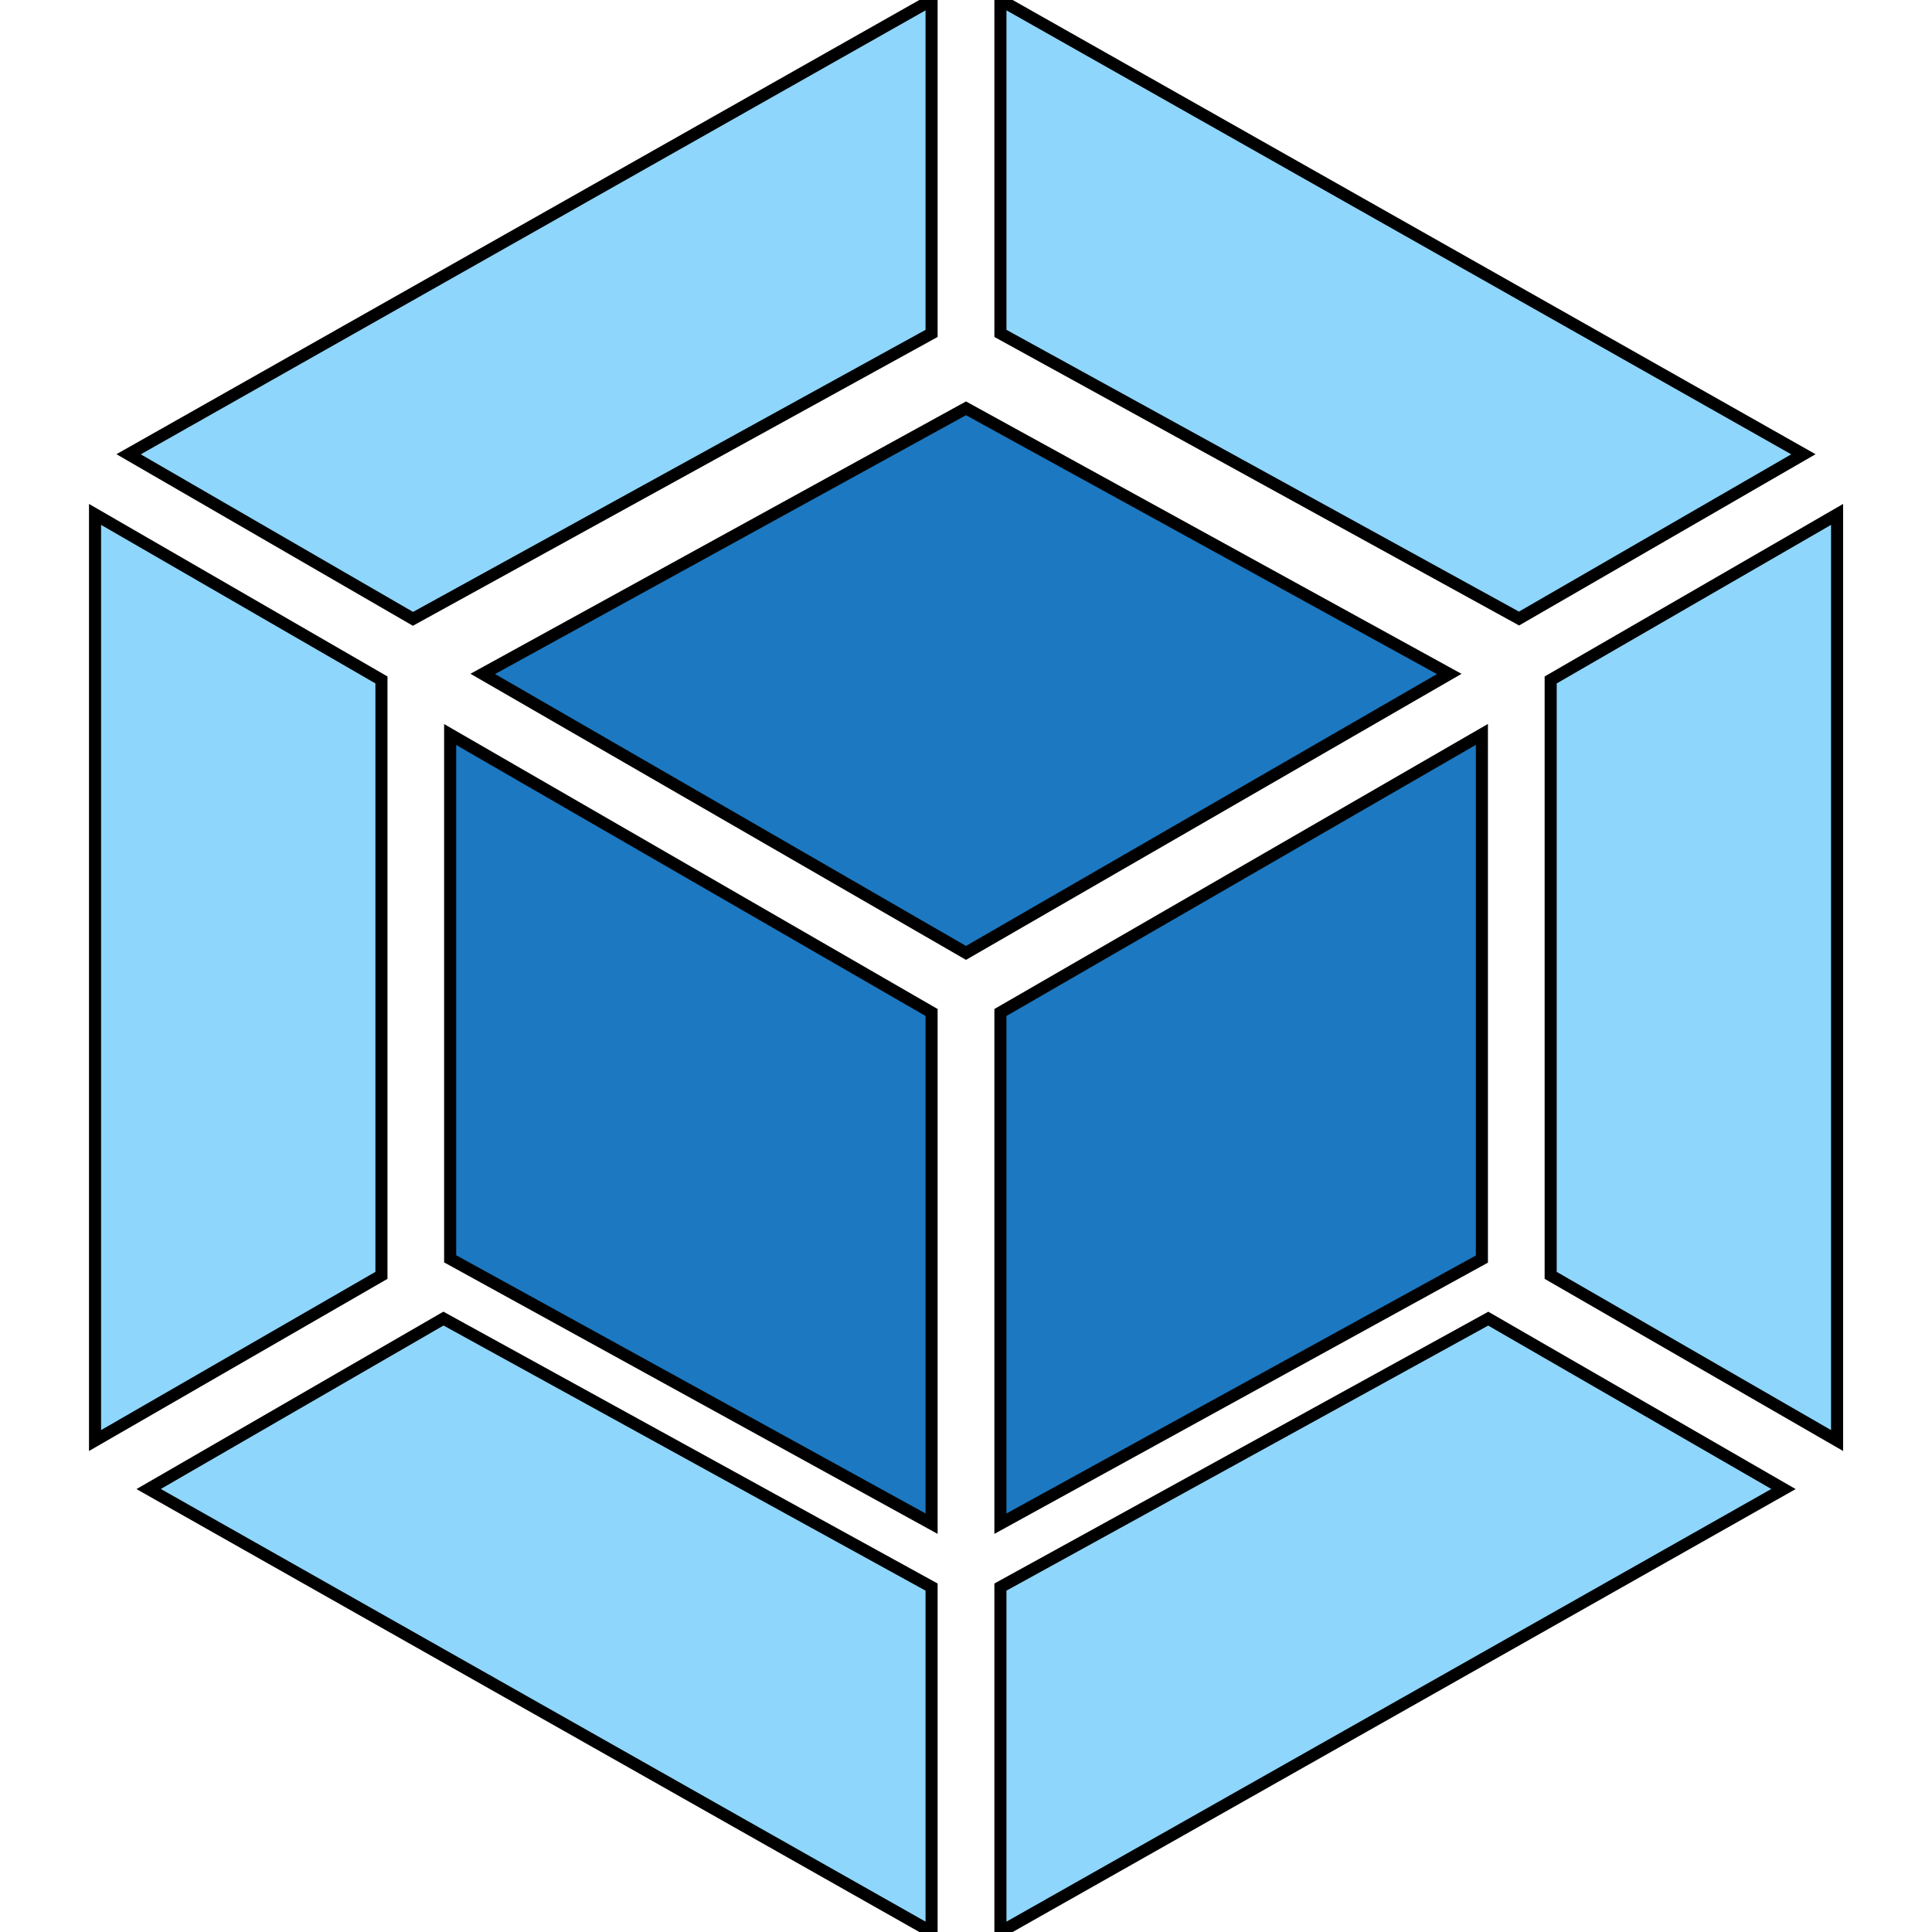
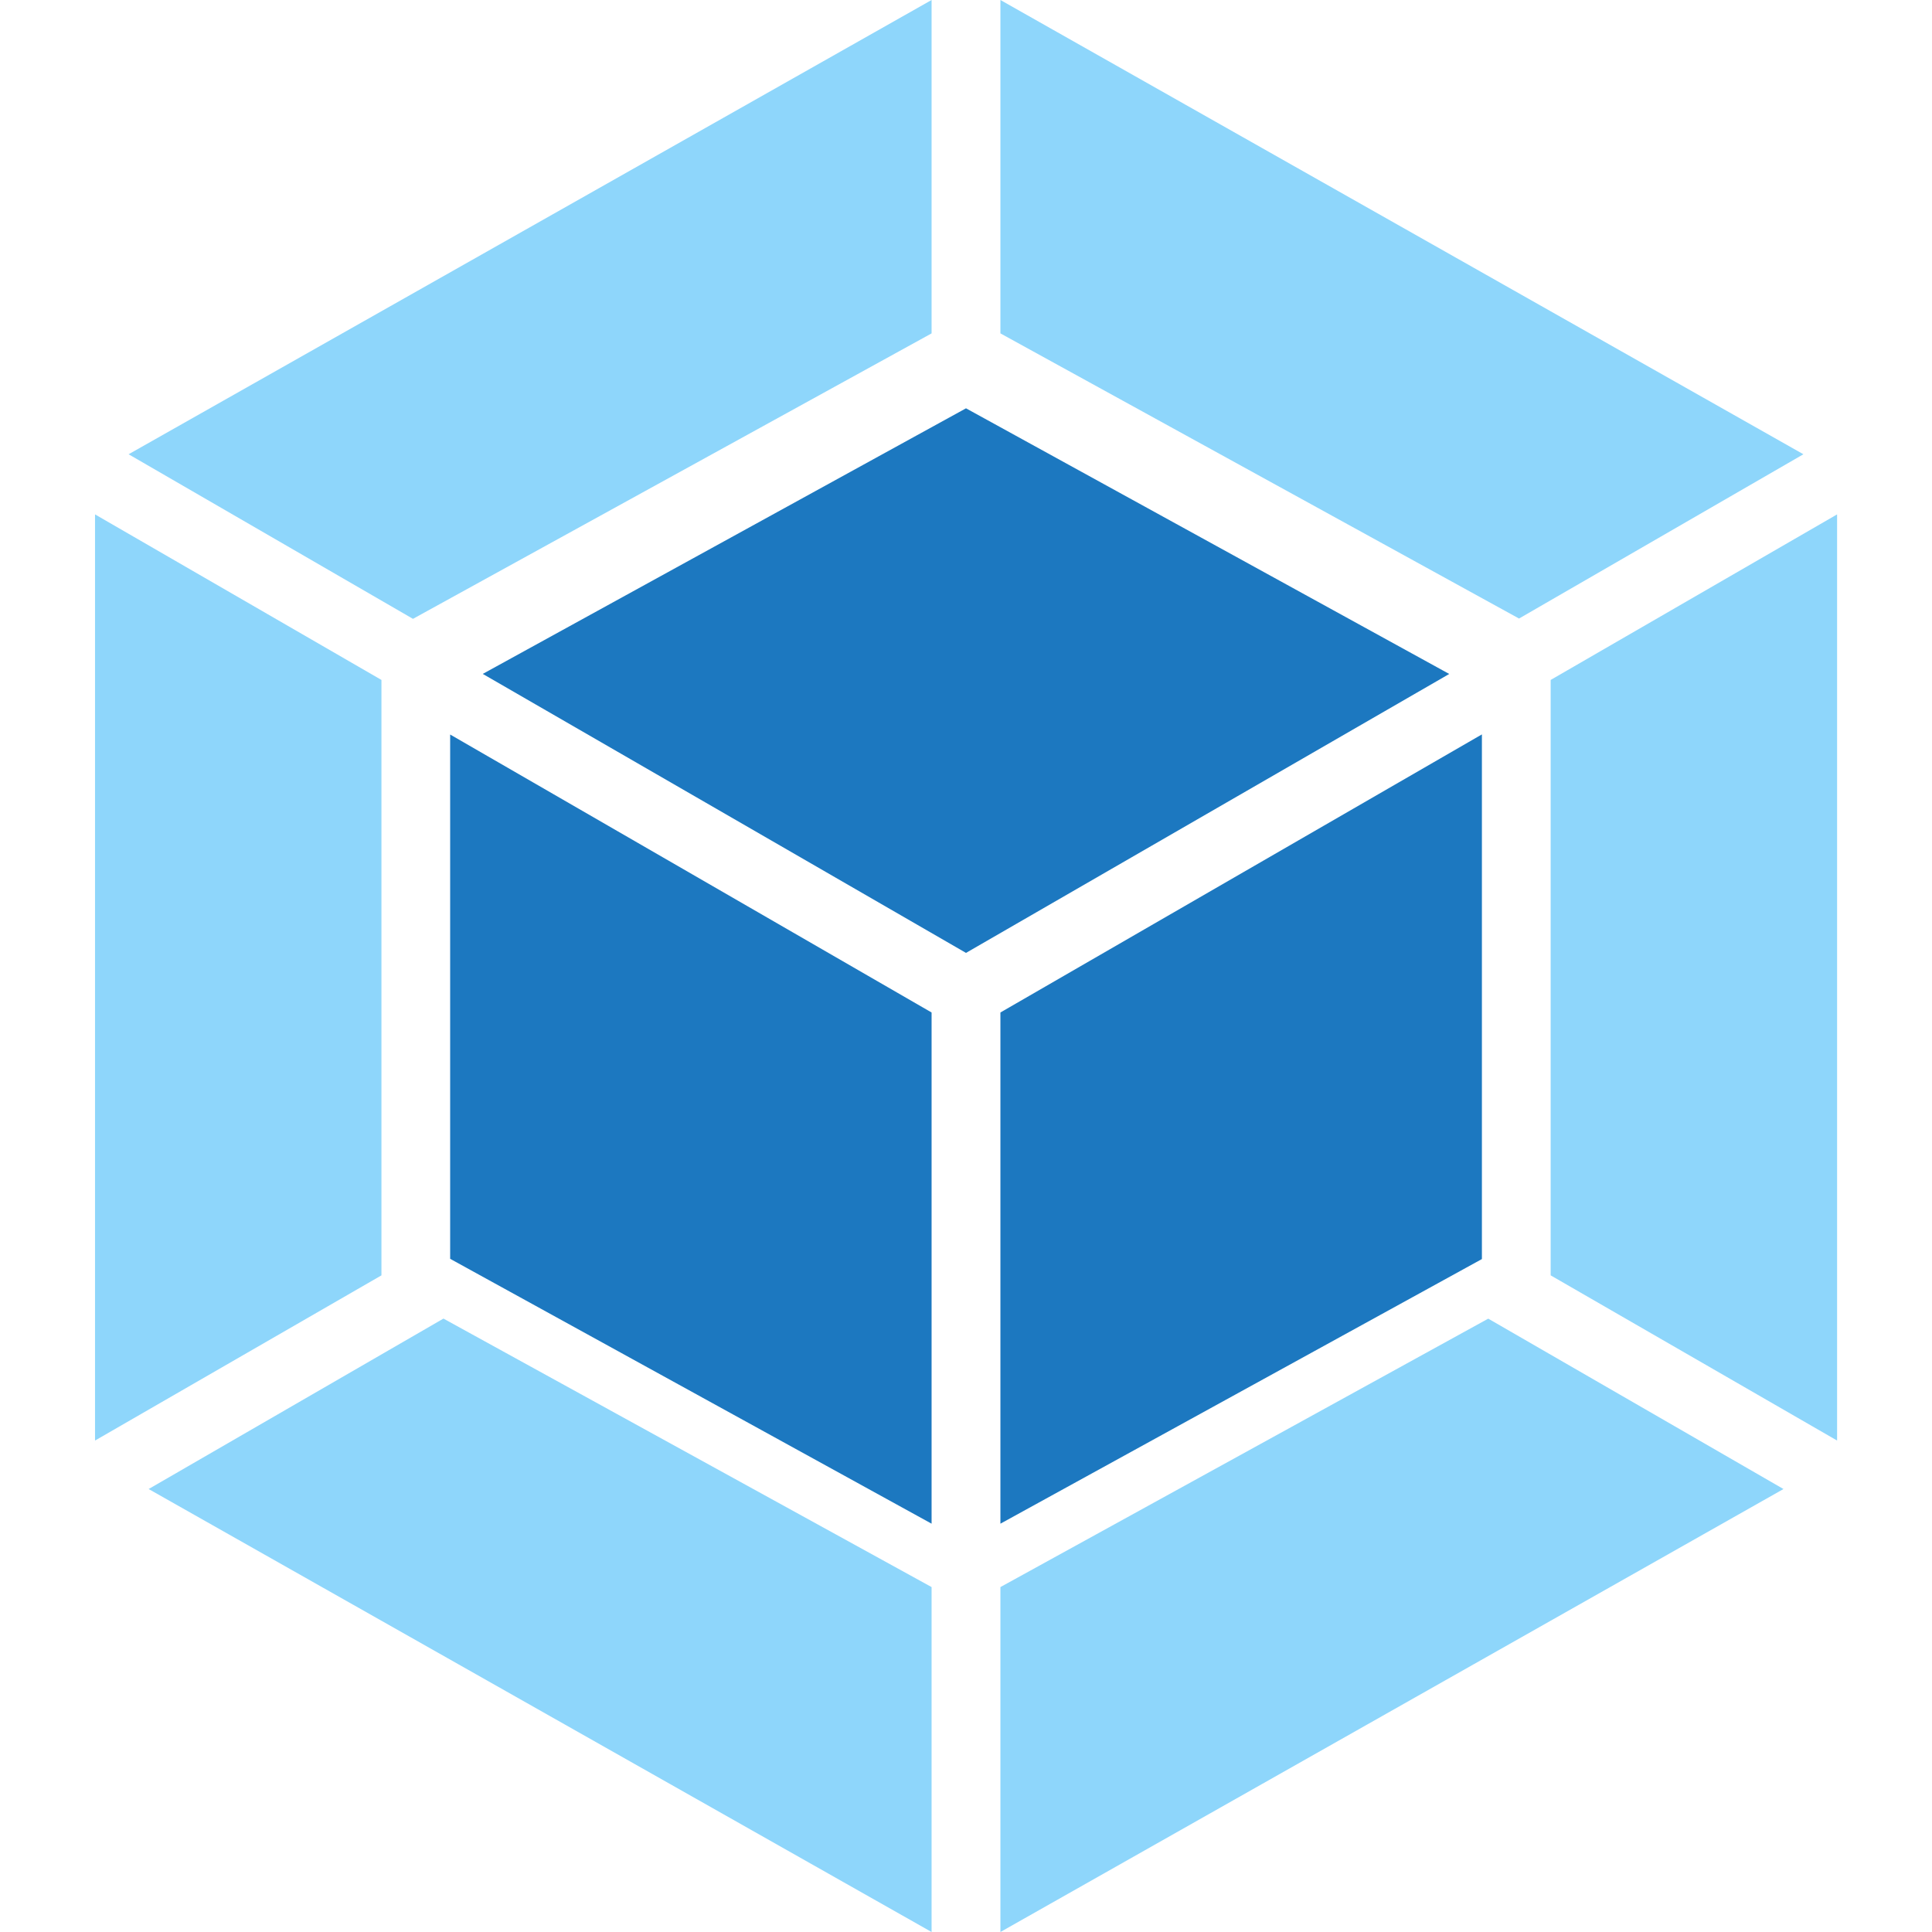
- <svg xmlns="http://www.w3.org/2000/svg" viewBox="0 0 32 32" stroke="#000" stroke-width="0.2">
+ <svg xmlns="http://www.w3.org/2000/svg" viewBox="0 0 32 32" fill="rgb(0, 0, 0)">
  <g fill="#8ed6fb">
-     <path d="M2.462,24.663L15.43,32V26.287L7.345,21.84Z" />
-     <path d="M1.574,23.86V8.52L6.318,11.262V21.124Z" />
-     <path d="M2.13,7.524L15.43,0V5.522L6.84,10.25Z" />
-     <path d="M29.87,7.524L16.57,0V5.522L25.16,10.245Z" />
-     <path d="M30.428,23.86V8.52L25.684,11.262V21.124Z" />
-     <path d="M29.54,24.663L16.57,32V26.287L24.65,21.841Z" />
+     <path d="M2.462,24.663L15.43,32V26.287L7.345,21.84Z" fill="rgb(142, 214, 251)" />
+     <path d="M1.574,23.86V8.52L6.318,11.262V21.124Z" fill="rgb(142, 214, 251)" />
+     <path d="M2.13,7.524L15.43,0V5.522L6.84,10.25Z" fill="rgb(142, 214, 251)" />
+     <path d="M29.87,7.524L16.57,0V5.522L25.16,10.245Z" fill="rgb(142, 214, 251)" />
+     <path d="M30.428,23.86V8.52L25.684,11.262V21.124Z" fill="rgb(142, 214, 251)" />
+     <path d="M29.54,24.663L16.57,32V26.287L24.65,21.841Z" fill="rgb(142, 214, 251)" />
  </g>
  <g fill="#1c78c0">
-     <path d="M15.43,25.237L7.456,20.85V12.166L15.43,16.77Z" />
-     <path d="M16,16.437ZM7.996,11.162L16,6.763L24.004,11.163L16,15.783Z" />
-     <path d="M16.57,25.237L24.545,20.854V12.164L16.57,16.77Z" />
+     <path d="M15.43,25.237L7.456,20.85V12.166L15.43,16.77Z" fill="rgb(28, 120, 192)" />
+     <path d="M16.57,25.237L24.545,20.854V12.164L16.57,16.77Z" fill="rgb(28, 120, 192)" />
+     <path d="M16.000,16.437Z" fill="rgb(28, 120, 192)" />
+     <path d="M7.996,11.162L16.000,6.763L24.004,11.163L16.000,15.783Z" fill="rgb(28, 120, 192)" />
  </g>
</svg>
